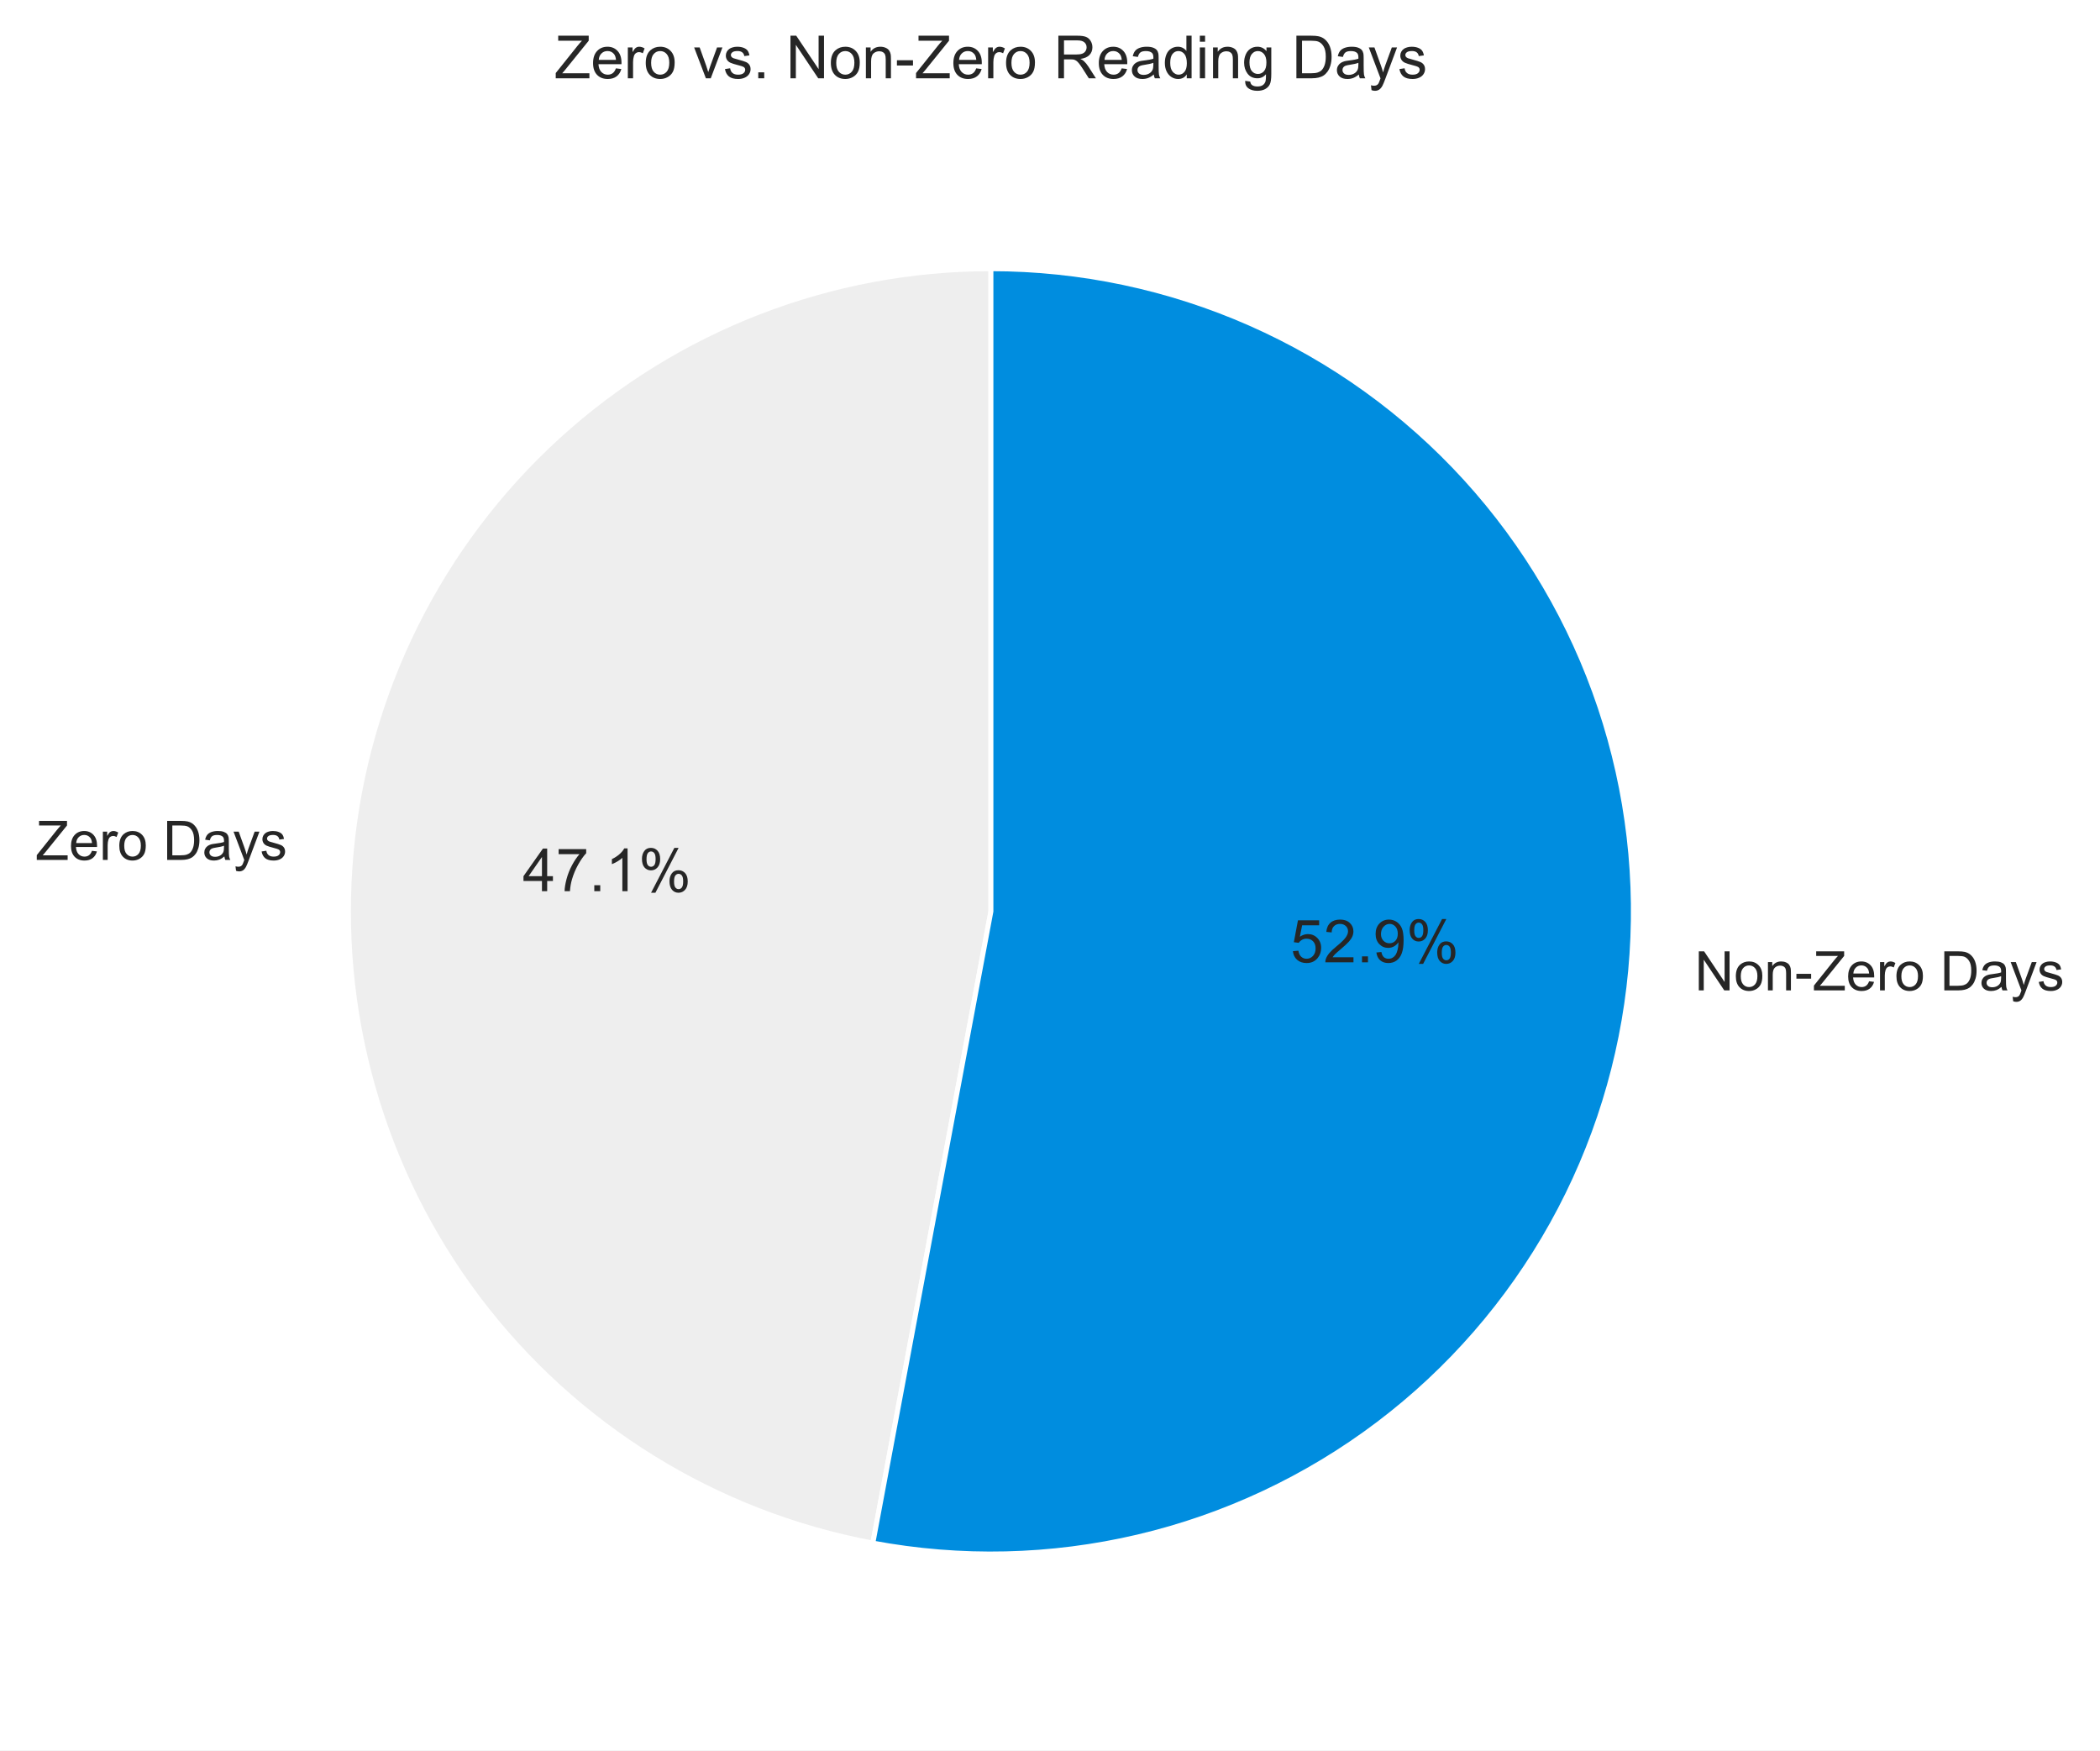
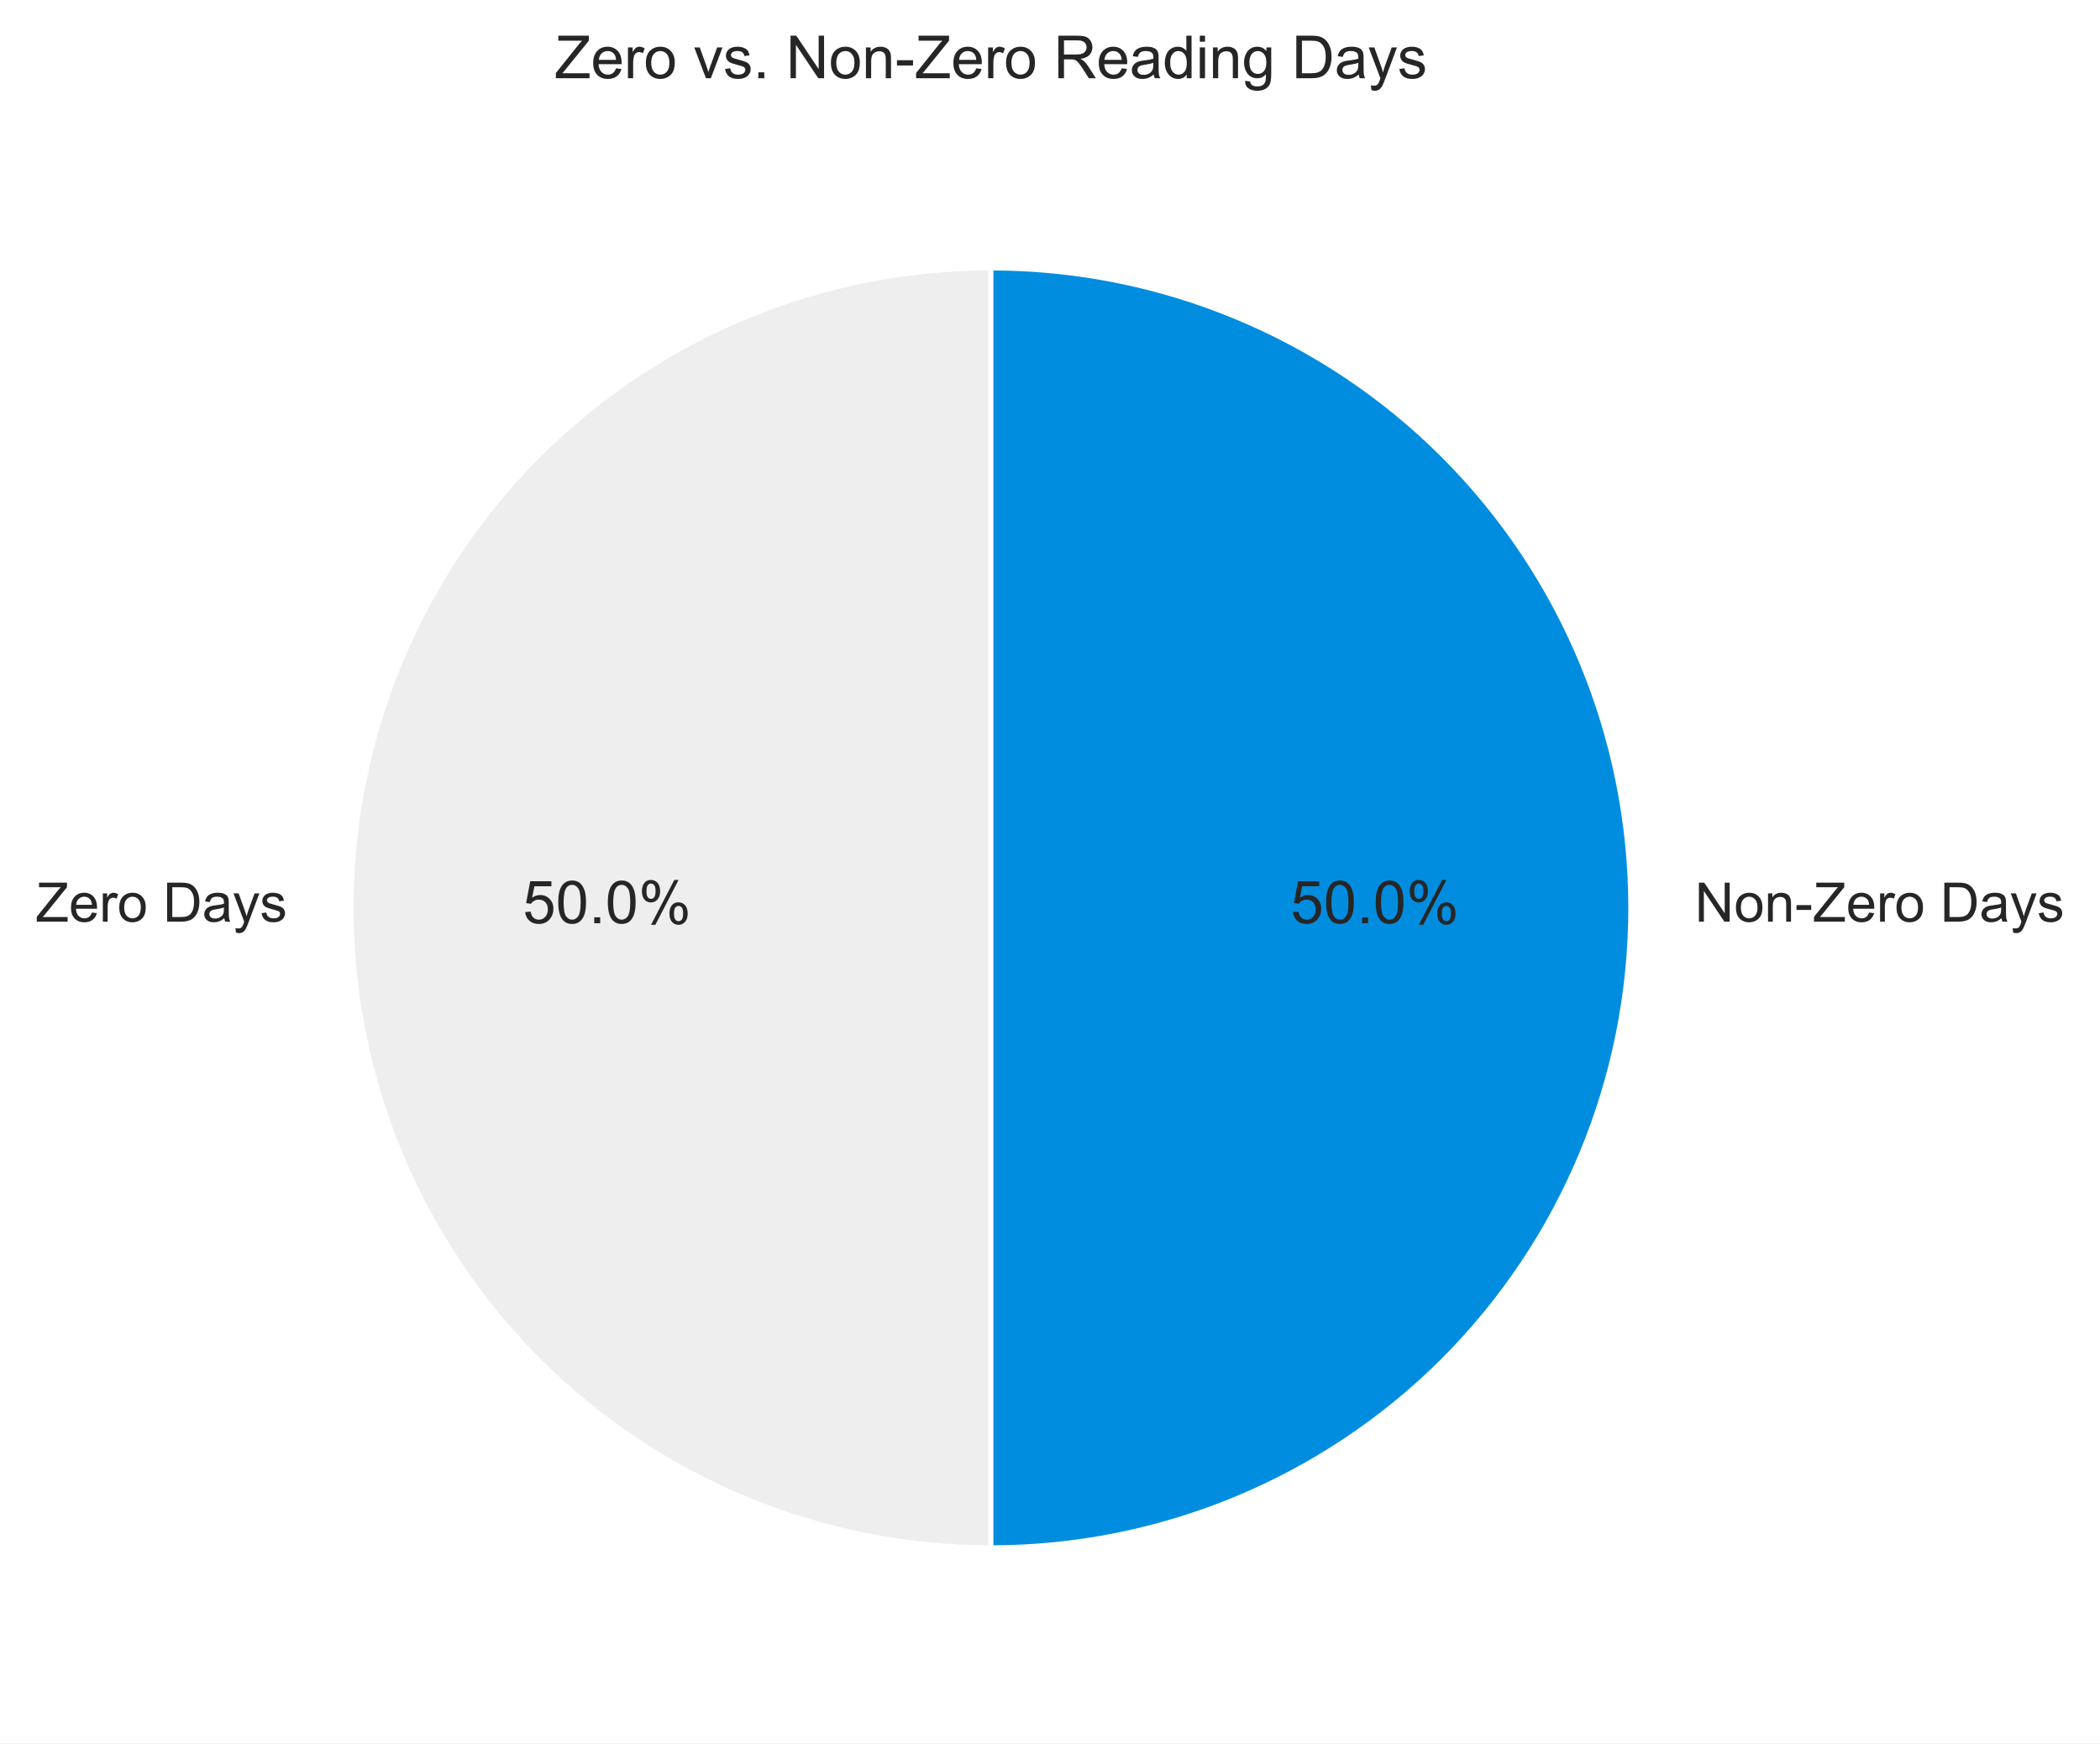
- <svg xmlns="http://www.w3.org/2000/svg" xmlns:xlink="http://www.w3.org/1999/xlink" width="423.64pt" height="353.025pt" viewBox="0 0 423.64 353.025" version="1.1">
+ <svg xmlns="http://www.w3.org/2000/svg" xmlns:xlink="http://www.w3.org/1999/xlink" width="423.758pt" height="351.776pt" viewBox="0 0 423.758 351.776" version="1.1">
  <defs>
    <style type="text/css">*{stroke-linejoin: round; stroke-linecap: butt}</style>
  </defs>
  <g id="figure_1">
    <g id="patch_1">
-       <path d="M 0 353.025  L 423.64 353.025  L 423.64 0  L 0 0  z " style="fill: #ffffff" />
+       <path d="M 0 351.776  L 423.758 351.776  L 423.758 0  L 0 0  z " style="fill: #ffffff" />
    </g>
    <g id="axes_1">
      <g id="matplotlib.axis_1" />
      <g id="matplotlib.axis_2" />
      <g id="patch_2">
-         <path d="M 199.9 54.193  C 167.604 54.193 136.446 66.264 112.579 88.021  C 88.712 109.779 73.818 139.69 70.838 171.848  C 67.859 204.006 77.003 236.145 96.465 261.917  C 115.928 287.69 144.337 305.28 176.083 311.214  L 199.9 183.807  z " style="fill: #eeeeee; stroke: #ffffff; stroke-linejoin: miter" />
+         <path d="M 199.959 54.068  C 165.728 54.068 132.865 67.68 108.661 91.885  C 84.456 116.089 70.844 148.953 70.844 183.183  C 70.844 217.413 84.456 250.276 108.661 274.481  C 132.865 298.685 165.728 312.297 199.959 312.297  L 199.959 183.183  z " style="fill: #eeeeee; stroke: #ffffff; stroke-linejoin: miter" />
      </g>
      <g id="patch_3">
-         <path d="M 176.083 311.214  C 193.805 314.527 212.025 314.106 229.575 309.979  C 247.125 305.851 263.622 298.106 278.01 287.241  C 292.397 276.377 304.361 262.628 313.134 246.878  C 321.907 231.127 327.298 213.718 328.961 195.766  C 330.625 177.814 328.524 159.711 322.795 142.617  C 317.065 125.522 307.832 109.81 295.686 96.487  C 283.54 83.163 268.746 72.519 252.254 65.237  C 235.761 57.955 217.929 54.193 199.9 54.193  L 199.9 183.807  z " style="fill: #008ddf; stroke: #ffffff; stroke-linejoin: miter" />
+         <path d="M 199.959 312.297  C 234.189 312.297 267.052 298.685 291.256 274.481  C 315.461 250.276 329.073 217.413 329.073 183.183  C 329.073 148.953 315.461 116.089 291.256 91.885  C 267.052 67.68 234.189 54.068 199.959 54.068  L 199.959 183.183  z " style="fill: #008ddf; stroke: #ffffff; stroke-linejoin: miter" />
      </g>
      <g id="text_1">
-         <g style="fill: #262626" transform="translate(7.2 173.4311) scale(0.11 -0.11)">
+         <g style="fill: #262626" transform="translate(7.2 185.962) scale(0.11 -0.11)">
          <defs>
            <path id="ArialMT-5a" d="M 128 0  L 128 563  L 2475 3497  Q 2725 3809 2950 4041  L 394 4041  L 394 4581  L 3675 4581  L 3675 4041  L 1103 863  L 825 541  L 3750 541  L 3750 0  L 128 0  z " transform="scale(0.015625)" />
            <path id="ArialMT-65" d="M 2694 1069  L 3275 997  Q 3138 488 2766 206  Q 2394 -75 1816 -75  Q 1088 -75 661 373  Q 234 822 234 1631  Q 234 2469 665 2931  Q 1097 3394 1784 3394  Q 2450 3394 2872 2941  Q 3294 2488 3294 1666  Q 3294 1616 3291 1516  L 816 1516  Q 847 969 1125 678  Q 1403 388 1819 388  Q 2128 388 2347 550  Q 2566 713 2694 1069  z M 847 1978  L 2700 1978  Q 2663 2397 2488 2606  Q 2219 2931 1791 2931  Q 1403 2931 1139 2672  Q 875 2413 847 1978  z " transform="scale(0.015625)" />
            <path id="ArialMT-72" d="M 416 0  L 416 3319  L 922 3319  L 922 2816  Q 1116 3169 1280 3281  Q 1444 3394 1641 3394  Q 1925 3394 2219 3213  L 2025 2691  Q 1819 2813 1613 2813  Q 1428 2813 1281 2702  Q 1134 2591 1072 2394  Q 978 2094 978 1738  L 978 0  L 416 0  z " transform="scale(0.015625)" />
            <path id="ArialMT-6f" d="M 213 1659  Q 213 2581 725 3025  Q 1153 3394 1769 3394  Q 2453 3394 2887 2945  Q 3322 2497 3322 1706  Q 3322 1066 3130 698  Q 2938 331 2570 128  Q 2203 -75 1769 -75  Q 1072 -75 642 372  Q 213 819 213 1659  z M 791 1659  Q 791 1022 1069 705  Q 1347 388 1769 388  Q 2188 388 2466 706  Q 2744 1025 2744 1678  Q 2744 2294 2464 2611  Q 2184 2928 1769 2928  Q 1347 2928 1069 2612  Q 791 2297 791 1659  z " transform="scale(0.015625)" />
            <path id="ArialMT-20" transform="scale(0.015625)" />
            <path id="ArialMT-44" d="M 494 0  L 494 4581  L 2072 4581  Q 2606 4581 2888 4516  Q 3281 4425 3559 4188  Q 3922 3881 4101 3404  Q 4281 2928 4281 2316  Q 4281 1794 4159 1391  Q 4038 988 3847 723  Q 3656 459 3429 307  Q 3203 156 2883 78  Q 2563 0 2147 0  L 494 0  z M 1100 541  L 2078 541  Q 2531 541 2789 625  Q 3047 709 3200 863  Q 3416 1078 3536 1442  Q 3656 1806 3656 2325  Q 3656 3044 3420 3430  Q 3184 3816 2847 3947  Q 2603 4041 2063 4041  L 1100 4041  L 1100 541  z " transform="scale(0.015625)" />
            <path id="ArialMT-61" d="M 2588 409  Q 2275 144 1986 34  Q 1697 -75 1366 -75  Q 819 -75 525 192  Q 231 459 231 875  Q 231 1119 342 1320  Q 453 1522 633 1644  Q 813 1766 1038 1828  Q 1203 1872 1538 1913  Q 2219 1994 2541 2106  Q 2544 2222 2544 2253  Q 2544 2597 2384 2738  Q 2169 2928 1744 2928  Q 1347 2928 1158 2789  Q 969 2650 878 2297  L 328 2372  Q 403 2725 575 2942  Q 747 3159 1072 3276  Q 1397 3394 1825 3394  Q 2250 3394 2515 3294  Q 2781 3194 2906 3042  Q 3031 2891 3081 2659  Q 3109 2516 3109 2141  L 3109 1391  Q 3109 606 3145 398  Q 3181 191 3288 0  L 2700 0  Q 2613 175 2588 409  z M 2541 1666  Q 2234 1541 1622 1453  Q 1275 1403 1131 1340  Q 988 1278 909 1158  Q 831 1038 831 891  Q 831 666 1001 516  Q 1172 366 1500 366  Q 1825 366 2078 508  Q 2331 650 2450 897  Q 2541 1088 2541 1459  L 2541 1666  z " transform="scale(0.015625)" />
            <path id="ArialMT-79" d="M 397 -1278  L 334 -750  Q 519 -800 656 -800  Q 844 -800 956 -737  Q 1069 -675 1141 -563  Q 1194 -478 1313 -144  Q 1328 -97 1363 -6  L 103 3319  L 709 3319  L 1400 1397  Q 1534 1031 1641 628  Q 1738 1016 1872 1384  L 2581 3319  L 3144 3319  L 1881 -56  Q 1678 -603 1566 -809  Q 1416 -1088 1222 -1217  Q 1028 -1347 759 -1347  Q 597 -1347 397 -1278  z " transform="scale(0.015625)" />
            <path id="ArialMT-73" d="M 197 991  L 753 1078  Q 800 744 1014 566  Q 1228 388 1613 388  Q 2000 388 2187 545  Q 2375 703 2375 916  Q 2375 1106 2209 1216  Q 2094 1291 1634 1406  Q 1016 1563 777 1677  Q 538 1791 414 1992  Q 291 2194 291 2438  Q 291 2659 392 2848  Q 494 3038 669 3163  Q 800 3259 1026 3326  Q 1253 3394 1513 3394  Q 1903 3394 2198 3281  Q 2494 3169 2634 2976  Q 2775 2784 2828 2463  L 2278 2388  Q 2241 2644 2061 2787  Q 1881 2931 1553 2931  Q 1166 2931 1000 2803  Q 834 2675 834 2503  Q 834 2394 903 2306  Q 972 2216 1119 2156  Q 1203 2125 1616 2013  Q 2213 1853 2448 1751  Q 2684 1650 2818 1456  Q 2953 1263 2953 975  Q 2953 694 2789 445  Q 2625 197 2315 61  Q 2006 -75 1616 -75  Q 969 -75 630 194  Q 291 463 197 991  z " transform="scale(0.015625)" />
          </defs>
          <use xlink:href="#ArialMT-5a" />
          <use xlink:href="#ArialMT-65" x="61.084" />
          <use xlink:href="#ArialMT-72" x="116.699" />
          <use xlink:href="#ArialMT-6f" x="150" />
          <use xlink:href="#ArialMT-20" x="205.615" />
          <use xlink:href="#ArialMT-44" x="233.398" />
          <use xlink:href="#ArialMT-61" x="305.615" />
          <use xlink:href="#ArialMT-79" x="361.23" />
          <use xlink:href="#ArialMT-73" x="411.23" />
        </g>
      </g>
      <g id="text_2">
-         <g style="fill: #262626" transform="translate(105.4511 179.7337) scale(0.12 -0.12)">
+         <g style="fill: #262626" transform="translate(105.4778 186.285) scale(0.12 -0.12)">
          <defs>
-             <path id="ArialMT-34" d="M 2069 0  L 2069 1097  L 81 1097  L 81 1613  L 2172 4581  L 2631 4581  L 2631 1613  L 3250 1613  L 3250 1097  L 2631 1097  L 2631 0  L 2069 0  z M 2069 1613  L 2069 3678  L 634 1613  L 2069 1613  z " transform="scale(0.015625)" />
-             <path id="ArialMT-37" d="M 303 3981  L 303 4522  L 3269 4522  L 3269 4084  Q 2831 3619 2401 2847  Q 1972 2075 1738 1259  Q 1569 684 1522 0  L 944 0  Q 953 541 1156 1306  Q 1359 2072 1739 2783  Q 2119 3494 2547 3981  L 303 3981  z " transform="scale(0.015625)" />
+             <path id="ArialMT-35" d="M 266 1200  L 856 1250  Q 922 819 1161 601  Q 1400 384 1738 384  Q 2144 384 2425 690  Q 2706 997 2706 1503  Q 2706 1984 2436 2262  Q 2166 2541 1728 2541  Q 1456 2541 1237 2417  Q 1019 2294 894 2097  L 366 2166  L 809 4519  L 3088 4519  L 3088 3981  L 1259 3981  L 1013 2750  Q 1425 3038 1878 3038  Q 2478 3038 2890 2622  Q 3303 2206 3303 1553  Q 3303 931 2941 478  Q 2500 -78 1738 -78  Q 1113 -78 717 272  Q 322 622 266 1200  z " transform="scale(0.015625)" />
+             <path id="ArialMT-30" d="M 266 2259  Q 266 3072 433 3567  Q 600 4063 929 4331  Q 1259 4600 1759 4600  Q 2128 4600 2406 4451  Q 2684 4303 2865 4023  Q 3047 3744 3150 3342  Q 3253 2941 3253 2259  Q 3253 1453 3087 958  Q 2922 463 2592 192  Q 2263 -78 1759 -78  Q 1097 -78 719 397  Q 266 969 266 2259  z M 844 2259  Q 844 1131 1108 757  Q 1372 384 1759 384  Q 2147 384 2411 759  Q 2675 1134 2675 2259  Q 2675 3391 2411 3762  Q 2147 4134 1753 4134  Q 1366 4134 1134 3806  Q 844 3388 844 2259  z " transform="scale(0.015625)" />
            <path id="ArialMT-2e" d="M 581 0  L 581 641  L 1222 641  L 1222 0  L 581 0  z " transform="scale(0.015625)" />
-             <path id="ArialMT-31" d="M 2384 0  L 1822 0  L 1822 3584  Q 1619 3391 1289 3197  Q 959 3003 697 2906  L 697 3450  Q 1169 3672 1522 3987  Q 1875 4303 2022 4600  L 2384 4600  L 2384 0  z " transform="scale(0.015625)" />
            <path id="ArialMT-25" d="M 372 3481  Q 372 3972 619 4315  Q 866 4659 1334 4659  Q 1766 4659 2048 4351  Q 2331 4044 2331 3447  Q 2331 2866 2045 2552  Q 1759 2238 1341 2238  Q 925 2238 648 2547  Q 372 2856 372 3481  z M 1350 4272  Q 1141 4272 1002 4090  Q 863 3909 863 3425  Q 863 2984 1003 2804  Q 1144 2625 1350 2625  Q 1563 2625 1702 2806  Q 1841 2988 1841 3469  Q 1841 3913 1700 4092  Q 1559 4272 1350 4272  z M 1353 -169  L 3859 4659  L 4316 4659  L 1819 -169  L 1353 -169  z M 3334 1075  Q 3334 1569 3581 1911  Q 3828 2253 4300 2253  Q 4731 2253 5014 1945  Q 5297 1638 5297 1041  Q 5297 459 5011 145  Q 4725 -169 4303 -169  Q 3888 -169 3611 142  Q 3334 453 3334 1075  z M 4316 1866  Q 4103 1866 3964 1684  Q 3825 1503 3825 1019  Q 3825 581 3965 400  Q 4106 219 4313 219  Q 4528 219 4667 400  Q 4806 581 4806 1063  Q 4806 1506 4665 1686  Q 4525 1866 4316 1866  z " transform="scale(0.015625)" />
          </defs>
-           <use xlink:href="#ArialMT-34" />
-           <use xlink:href="#ArialMT-37" x="55.615" />
+           <use xlink:href="#ArialMT-35" />
+           <use xlink:href="#ArialMT-30" x="55.615" />
          <use xlink:href="#ArialMT-2e" x="111.23" />
-           <use xlink:href="#ArialMT-31" x="139.014" />
+           <use xlink:href="#ArialMT-30" x="139.014" />
          <use xlink:href="#ArialMT-25" x="194.629" />
        </g>
      </g>
      <g id="text_3">
-         <g style="fill: #262626" transform="translate(341.8672 199.7415) scale(0.11 -0.11)">
+         <g style="fill: #262626" transform="translate(341.9847 185.962) scale(0.11 -0.11)">
          <defs>
            <path id="ArialMT-4e" d="M 488 0  L 488 4581  L 1109 4581  L 3516 984  L 3516 4581  L 4097 4581  L 4097 0  L 3475 0  L 1069 3600  L 1069 0  L 488 0  z " transform="scale(0.015625)" />
            <path id="ArialMT-6e" d="M 422 0  L 422 3319  L 928 3319  L 928 2847  Q 1294 3394 1984 3394  Q 2284 3394 2536 3286  Q 2788 3178 2913 3003  Q 3038 2828 3088 2588  Q 3119 2431 3119 2041  L 3119 0  L 2556 0  L 2556 2019  Q 2556 2363 2490 2533  Q 2425 2703 2258 2804  Q 2091 2906 1866 2906  Q 1506 2906 1245 2678  Q 984 2450 984 1813  L 984 0  L 422 0  z " transform="scale(0.015625)" />
            <path id="ArialMT-2d" d="M 203 1375  L 203 1941  L 1931 1941  L 1931 1375  L 203 1375  z " transform="scale(0.015625)" />
          </defs>
          <use xlink:href="#ArialMT-4e" />
          <use xlink:href="#ArialMT-6f" x="72.217" />
          <use xlink:href="#ArialMT-6e" x="127.832" />
          <use xlink:href="#ArialMT-2d" x="183.447" />
          <use xlink:href="#ArialMT-5a" x="216.748" />
          <use xlink:href="#ArialMT-65" x="277.832" />
          <use xlink:href="#ArialMT-72" x="333.447" />
          <use xlink:href="#ArialMT-6f" x="366.748" />
          <use xlink:href="#ArialMT-20" x="422.363" />
          <use xlink:href="#ArialMT-44" x="450.146" />
          <use xlink:href="#ArialMT-61" x="522.363" />
          <use xlink:href="#ArialMT-79" x="577.979" />
          <use xlink:href="#ArialMT-73" x="627.979" />
        </g>
      </g>
      <g id="text_4">
-         <g style="fill: #262626" transform="translate(260.3247 194.0849) scale(0.12 -0.12)">
-           <defs>
-             <path id="ArialMT-35" d="M 266 1200  L 856 1250  Q 922 819 1161 601  Q 1400 384 1738 384  Q 2144 384 2425 690  Q 2706 997 2706 1503  Q 2706 1984 2436 2262  Q 2166 2541 1728 2541  Q 1456 2541 1237 2417  Q 1019 2294 894 2097  L 366 2166  L 809 4519  L 3088 4519  L 3088 3981  L 1259 3981  L 1013 2750  Q 1425 3038 1878 3038  Q 2478 3038 2890 2622  Q 3303 2206 3303 1553  Q 3303 931 2941 478  Q 2500 -78 1738 -78  Q 1113 -78 717 272  Q 322 622 266 1200  z " transform="scale(0.015625)" />
-             <path id="ArialMT-32" d="M 3222 541  L 3222 0  L 194 0  Q 188 203 259 391  Q 375 700 629 1000  Q 884 1300 1366 1694  Q 2113 2306 2375 2664  Q 2638 3022 2638 3341  Q 2638 3675 2398 3904  Q 2159 4134 1775 4134  Q 1369 4134 1125 3890  Q 881 3647 878 3216  L 300 3275  Q 359 3922 746 4261  Q 1134 4600 1788 4600  Q 2447 4600 2831 4234  Q 3216 3869 3216 3328  Q 3216 3053 3103 2787  Q 2991 2522 2730 2228  Q 2469 1934 1863 1422  Q 1356 997 1212 845  Q 1069 694 975 541  L 3222 541  z " transform="scale(0.015625)" />
-             <path id="ArialMT-39" d="M 350 1059  L 891 1109  Q 959 728 1153 556  Q 1347 384 1650 384  Q 1909 384 2104 503  Q 2300 622 2425 820  Q 2550 1019 2634 1356  Q 2719 1694 2719 2044  Q 2719 2081 2716 2156  Q 2547 1888 2255 1720  Q 1963 1553 1622 1553  Q 1053 1553 659 1965  Q 266 2378 266 3053  Q 266 3750 677 4175  Q 1088 4600 1706 4600  Q 2153 4600 2523 4359  Q 2894 4119 3086 3673  Q 3278 3228 3278 2384  Q 3278 1506 3087 986  Q 2897 466 2520 194  Q 2144 -78 1638 -78  Q 1100 -78 759 220  Q 419 519 350 1059  z M 2653 3081  Q 2653 3566 2395 3850  Q 2138 4134 1775 4134  Q 1400 4134 1122 3828  Q 844 3522 844 3034  Q 844 2597 1108 2323  Q 1372 2050 1759 2050  Q 2150 2050 2401 2323  Q 2653 2597 2653 3081  z " transform="scale(0.015625)" />
-           </defs>
+         <g style="fill: #262626" transform="translate(260.4155 186.285) scale(0.12 -0.12)">
          <use xlink:href="#ArialMT-35" />
-           <use xlink:href="#ArialMT-32" x="55.615" />
+           <use xlink:href="#ArialMT-30" x="55.615" />
          <use xlink:href="#ArialMT-2e" x="111.23" />
-           <use xlink:href="#ArialMT-39" x="139.014" />
+           <use xlink:href="#ArialMT-30" x="139.014" />
          <use xlink:href="#ArialMT-25" x="194.629" />
        </g>
      </g>
      <g id="text_5">
-         <g style="fill: #262626" transform="translate(111.8713 15.78937) scale(0.12 -0.12)">
+         <g style="fill: #262626" transform="translate(111.9301 15.78937) scale(0.12 -0.12)">
          <defs>
            <path id="ArialMT-76" d="M 1344 0  L 81 3319  L 675 3319  L 1388 1331  Q 1503 1009 1600 663  Q 1675 925 1809 1294  L 2547 3319  L 3125 3319  L 1869 0  L 1344 0  z " transform="scale(0.015625)" />
            <path id="ArialMT-52" d="M 503 0  L 503 4581  L 2534 4581  Q 3147 4581 3465 4457  Q 3784 4334 3975 4021  Q 4166 3709 4166 3331  Q 4166 2844 3850 2509  Q 3534 2175 2875 2084  Q 3116 1969 3241 1856  Q 3506 1613 3744 1247  L 4541 0  L 3778 0  L 3172 953  Q 2906 1366 2734 1584  Q 2563 1803 2427 1890  Q 2291 1978 2150 2013  Q 2047 2034 1813 2034  L 1109 2034  L 1109 0  L 503 0  z M 1109 2559  L 2413 2559  Q 2828 2559 3062 2645  Q 3297 2731 3419 2920  Q 3541 3109 3541 3331  Q 3541 3656 3305 3865  Q 3069 4075 2559 4075  L 1109 4075  L 1109 2559  z " transform="scale(0.015625)" />
            <path id="ArialMT-64" d="M 2575 0  L 2575 419  Q 2259 -75 1647 -75  Q 1250 -75 917 144  Q 584 363 401 755  Q 219 1147 219 1656  Q 219 2153 384 2558  Q 550 2963 881 3178  Q 1213 3394 1622 3394  Q 1922 3394 2156 3267  Q 2391 3141 2538 2938  L 2538 4581  L 3097 4581  L 3097 0  L 2575 0  z M 797 1656  Q 797 1019 1065 703  Q 1334 388 1700 388  Q 2069 388 2326 689  Q 2584 991 2584 1609  Q 2584 2291 2321 2609  Q 2059 2928 1675 2928  Q 1300 2928 1048 2622  Q 797 2316 797 1656  z " transform="scale(0.015625)" />
            <path id="ArialMT-69" d="M 425 3934  L 425 4581  L 988 4581  L 988 3934  L 425 3934  z M 425 0  L 425 3319  L 988 3319  L 988 0  L 425 0  z " transform="scale(0.015625)" />
            <path id="ArialMT-67" d="M 319 -275  L 866 -356  Q 900 -609 1056 -725  Q 1266 -881 1628 -881  Q 2019 -881 2231 -725  Q 2444 -569 2519 -288  Q 2563 -116 2559 434  Q 2191 0 1641 0  Q 956 0 581 494  Q 206 988 206 1678  Q 206 2153 378 2554  Q 550 2956 876 3175  Q 1203 3394 1644 3394  Q 2231 3394 2613 2919  L 2613 3319  L 3131 3319  L 3131 450  Q 3131 -325 2973 -648  Q 2816 -972 2473 -1159  Q 2131 -1347 1631 -1347  Q 1038 -1347 672 -1080  Q 306 -813 319 -275  z M 784 1719  Q 784 1066 1043 766  Q 1303 466 1694 466  Q 2081 466 2343 764  Q 2606 1063 2606 1700  Q 2606 2309 2336 2618  Q 2066 2928 1684 2928  Q 1309 2928 1046 2623  Q 784 2319 784 1719  z " transform="scale(0.015625)" />
          </defs>
          <use xlink:href="#ArialMT-5a" />
          <use xlink:href="#ArialMT-65" x="61.084" />
          <use xlink:href="#ArialMT-72" x="116.699" />
          <use xlink:href="#ArialMT-6f" x="150" />
          <use xlink:href="#ArialMT-20" x="205.615" />
          <use xlink:href="#ArialMT-76" x="233.398" />
          <use xlink:href="#ArialMT-73" x="283.398" />
          <use xlink:href="#ArialMT-2e" x="333.398" />
          <use xlink:href="#ArialMT-20" x="361.182" />
          <use xlink:href="#ArialMT-4e" x="388.965" />
          <use xlink:href="#ArialMT-6f" x="461.182" />
          <use xlink:href="#ArialMT-6e" x="516.797" />
          <use xlink:href="#ArialMT-2d" x="572.412" />
          <use xlink:href="#ArialMT-5a" x="605.713" />
          <use xlink:href="#ArialMT-65" x="666.797" />
          <use xlink:href="#ArialMT-72" x="722.412" />
          <use xlink:href="#ArialMT-6f" x="755.713" />
          <use xlink:href="#ArialMT-20" x="811.328" />
          <use xlink:href="#ArialMT-52" x="839.111" />
          <use xlink:href="#ArialMT-65" x="911.328" />
          <use xlink:href="#ArialMT-61" x="966.943" />
          <use xlink:href="#ArialMT-64" x="1022.559" />
          <use xlink:href="#ArialMT-69" x="1078.174" />
          <use xlink:href="#ArialMT-6e" x="1100.391" />
          <use xlink:href="#ArialMT-67" x="1156.006" />
          <use xlink:href="#ArialMT-20" x="1211.621" />
          <use xlink:href="#ArialMT-44" x="1239.404" />
          <use xlink:href="#ArialMT-61" x="1311.621" />
          <use xlink:href="#ArialMT-79" x="1367.236" />
          <use xlink:href="#ArialMT-73" x="1417.236" />
        </g>
      </g>
    </g>
  </g>
</svg>
